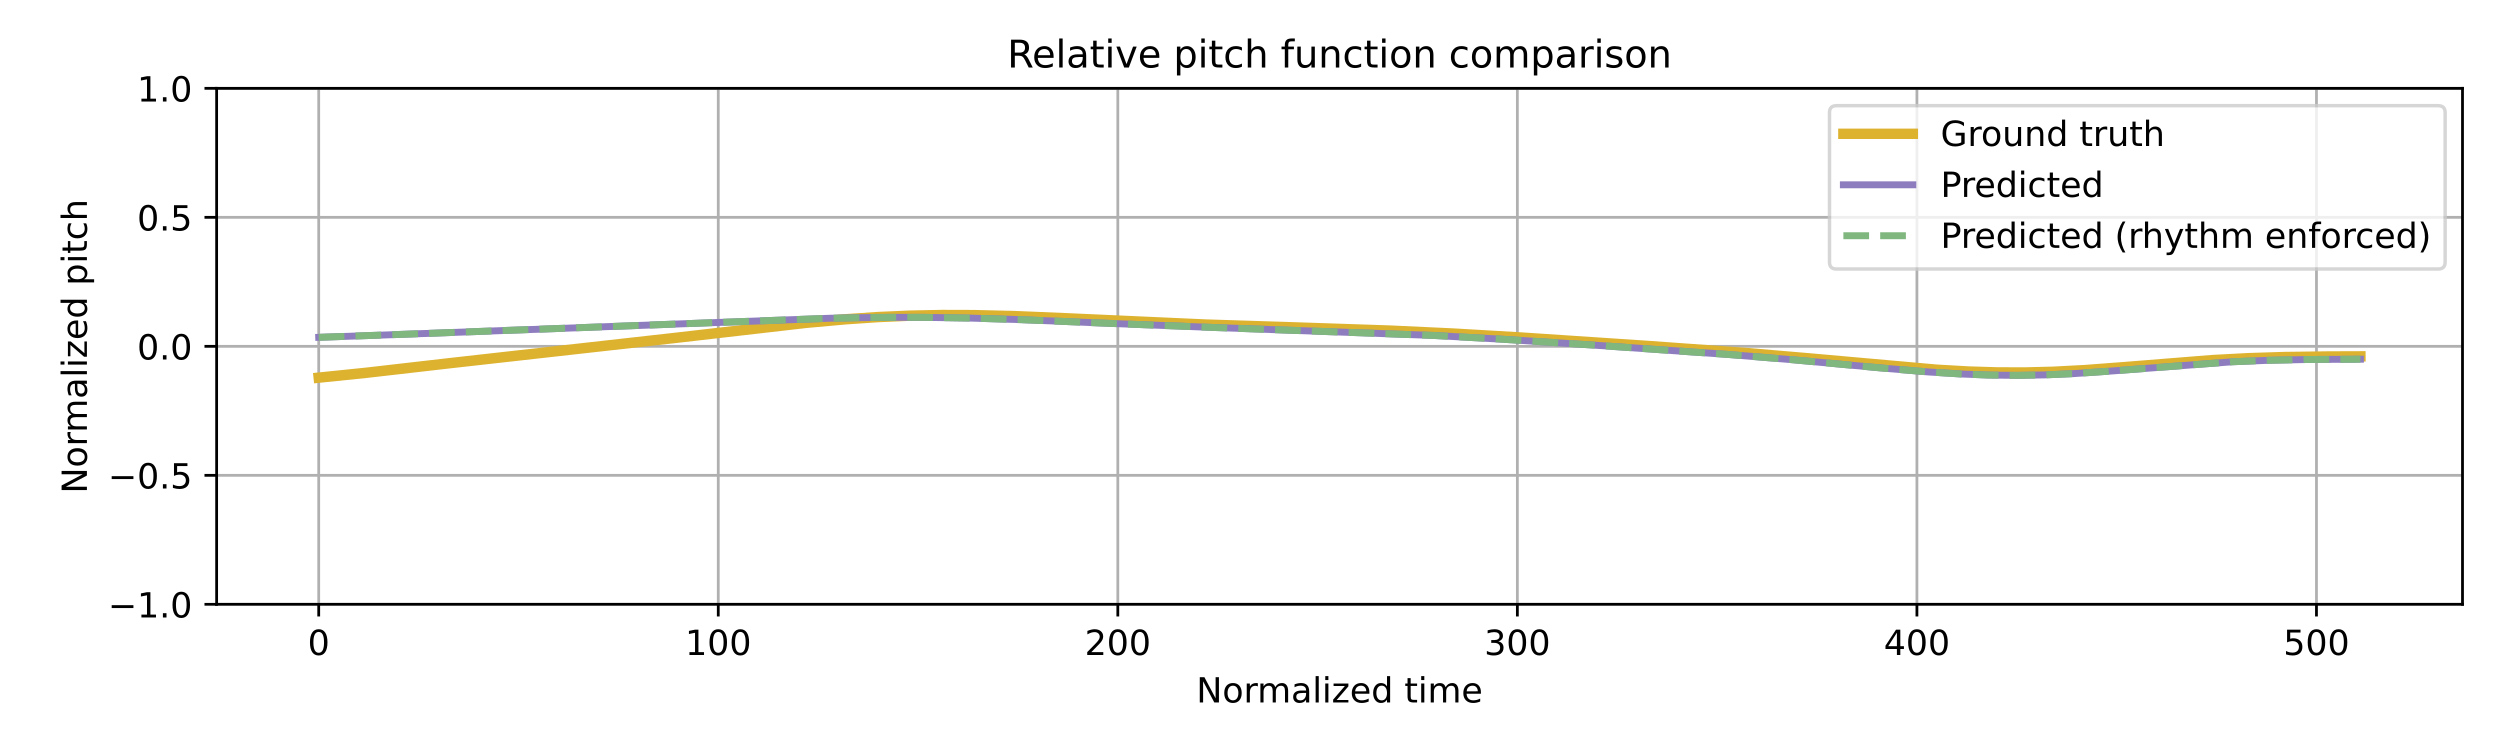
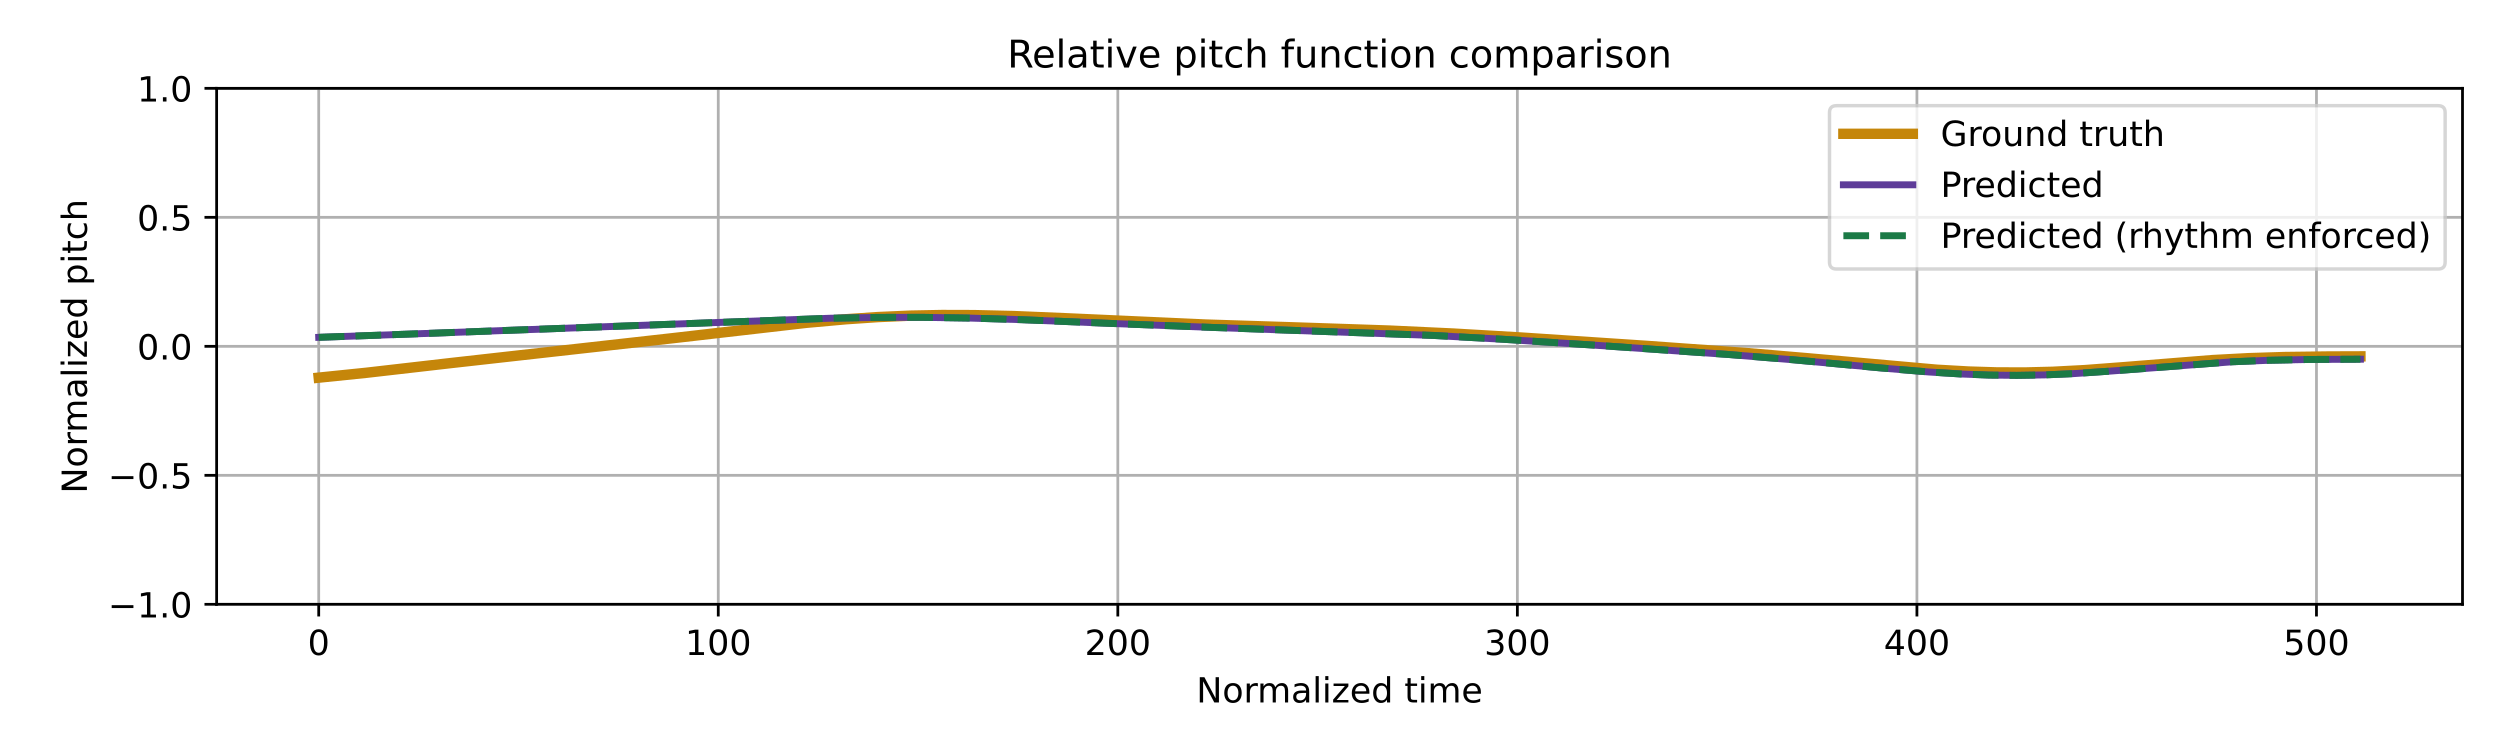
<svg xmlns="http://www.w3.org/2000/svg" xmlns:xlink="http://www.w3.org/1999/xlink" width="720pt" height="216pt" viewBox="0 0 720 216" version="1.1">
  <defs>
    <style type="text/css">*{stroke-linejoin: round; stroke-linecap: butt}</style>
  </defs>
  <g id="figure_1">
    <g id="patch_1">
      <path d="M 0 216  L 720 216  L 720 0  L 0 0  z " style="fill: #ffffff" />
    </g>
    <g id="axes_1">
      <g id="patch_2">
        <path d="M 62.39 174.04  L 709.2 174.04  L 709.2 25.44  L 62.39 25.44  z " style="fill: #ffffff" />
      </g>
      <g id="matplotlib.axis_1">
        <g id="xtick_1">
          <g id="line2d_1">
-             <path d="M 91.79 174.04  L 91.79 25.44  " clip-path="url(#pc1b04caaf4)" style="fill: none; stroke: #b0b0b0; stroke-width: 0.8; stroke-linecap: square" />
+             <path d="M 91.79 174.04  L 91.79 25.44  " clip-path="url(#p43daf2756c)" style="fill: none; stroke: #b0b0b0; stroke-width: 0.8; stroke-linecap: square" />
          </g>
          <g id="line2d_2">
            <defs>
-               <path id="m52f1988e8c" d="M 0 0  L 0 3.5  " style="stroke: #000000; stroke-width: 0.8" />
-             </defs>
-             <g>
-               <use xlink:href="#m52f1988e8c" x="91.79" y="174.04" style="stroke: #000000; stroke-width: 0.8" />
+               <path id="m4ffb3314b1" d="M 0 0  L 0 3.5  " style="stroke: #000000; stroke-width: 0.8" />
+             </defs>
+             <g>
+               <use xlink:href="#m4ffb3314b1" x="91.79" y="174.04" style="stroke: #000000; stroke-width: 0.8" />
            </g>
          </g>
          <g id="text_1">
            <g transform="translate(88.60921 188.6384) scale(0.1 -0.1)">
              <defs>
                <path id="DejaVuSans-30" d="M 2034 4250  Q 1547 4250 1301 3770  Q 1056 3291 1056 2328  Q 1056 1369 1301 889  Q 1547 409 2034 409  Q 2525 409 2770 889  Q 3016 1369 3016 2328  Q 3016 3291 2770 3770  Q 2525 4250 2034 4250  z M 2034 4750  Q 2819 4750 3233 4129  Q 3647 3509 3647 2328  Q 3647 1150 3233 529  Q 2819 -91 2034 -91  Q 1250 -91 836 529  Q 422 1150 422 2328  Q 422 3509 836 4129  Q 1250 4750 2034 4750  z " transform="scale(0.015625)" />
              </defs>
              <use xlink:href="#DejaVuSans-30" />
            </g>
          </g>
        </g>
        <g id="xtick_2">
          <g id="line2d_3">
-             <path d="M 206.861 174.04  L 206.861 25.44  " clip-path="url(#pc1b04caaf4)" style="fill: none; stroke: #b0b0b0; stroke-width: 0.8; stroke-linecap: square" />
+             <path d="M 206.861 174.04  L 206.861 25.44  " clip-path="url(#p43daf2756c)" style="fill: none; stroke: #b0b0b0; stroke-width: 0.8; stroke-linecap: square" />
          </g>
          <g id="line2d_4">
            <g>
-               <use xlink:href="#m52f1988e8c" x="206.861" y="174.04" style="stroke: #000000; stroke-width: 0.8" />
+               <use xlink:href="#m4ffb3314b1" x="206.861" y="174.04" style="stroke: #000000; stroke-width: 0.8" />
            </g>
          </g>
          <g id="text_2">
            <g transform="translate(197.317 188.6384) scale(0.1 -0.1)">
              <defs>
                <path id="DejaVuSans-31" d="M 794 531  L 1825 531  L 1825 4091  L 703 3866  L 703 4441  L 1819 4666  L 2450 4666  L 2450 531  L 3481 531  L 3481 0  L 794 0  L 794 531  z " transform="scale(0.015625)" />
              </defs>
              <use xlink:href="#DejaVuSans-31" />
              <use xlink:href="#DejaVuSans-30" transform="translate(63.62305 0)" />
              <use xlink:href="#DejaVuSans-30" transform="translate(127.2461 0)" />
            </g>
          </g>
        </g>
        <g id="xtick_3">
          <g id="line2d_5">
-             <path d="M 321.931 174.04  L 321.931 25.44  " clip-path="url(#pc1b04caaf4)" style="fill: none; stroke: #b0b0b0; stroke-width: 0.8; stroke-linecap: square" />
+             <path d="M 321.931 174.04  L 321.931 25.44  " clip-path="url(#p43daf2756c)" style="fill: none; stroke: #b0b0b0; stroke-width: 0.8; stroke-linecap: square" />
          </g>
          <g id="line2d_6">
            <g>
-               <use xlink:href="#m52f1988e8c" x="321.931" y="174.04" style="stroke: #000000; stroke-width: 0.8" />
+               <use xlink:href="#m4ffb3314b1" x="321.931" y="174.04" style="stroke: #000000; stroke-width: 0.8" />
            </g>
          </g>
          <g id="text_3">
            <g transform="translate(312.3872 188.6384) scale(0.1 -0.1)">
              <defs>
                <path id="DejaVuSans-32" d="M 1228 531  L 3431 531  L 3431 0  L 469 0  L 469 531  Q 828 903 1448 1529  Q 2069 2156 2228 2338  Q 2531 2678 2651 2914  Q 2772 3150 2772 3378  Q 2772 3750 2511 3984  Q 2250 4219 1831 4219  Q 1534 4219 1204 4116  Q 875 4013 500 3803  L 500 4441  Q 881 4594 1212 4672  Q 1544 4750 1819 4750  Q 2544 4750 2975 4387  Q 3406 4025 3406 3419  Q 3406 3131 3298 2873  Q 3191 2616 2906 2266  Q 2828 2175 2409 1742  Q 1991 1309 1228 531  z " transform="scale(0.015625)" />
              </defs>
              <use xlink:href="#DejaVuSans-32" />
              <use xlink:href="#DejaVuSans-30" transform="translate(63.62305 0)" />
              <use xlink:href="#DejaVuSans-30" transform="translate(127.2461 0)" />
            </g>
          </g>
        </g>
        <g id="xtick_4">
          <g id="line2d_7">
-             <path d="M 437.001 174.04  L 437.001 25.44  " clip-path="url(#pc1b04caaf4)" style="fill: none; stroke: #b0b0b0; stroke-width: 0.8; stroke-linecap: square" />
+             <path d="M 437.001 174.04  L 437.001 25.44  " clip-path="url(#p43daf2756c)" style="fill: none; stroke: #b0b0b0; stroke-width: 0.8; stroke-linecap: square" />
          </g>
          <g id="line2d_8">
            <g>
-               <use xlink:href="#m52f1988e8c" x="437.001" y="174.04" style="stroke: #000000; stroke-width: 0.8" />
+               <use xlink:href="#m4ffb3314b1" x="437.001" y="174.04" style="stroke: #000000; stroke-width: 0.8" />
            </g>
          </g>
          <g id="text_4">
            <g transform="translate(427.4575 188.6384) scale(0.1 -0.1)">
              <defs>
                <path id="DejaVuSans-33" d="M 2597 2516  Q 3050 2419 3304 2112  Q 3559 1806 3559 1356  Q 3559 666 3084 287  Q 2609 -91 1734 -91  Q 1441 -91 1130 -33  Q 819 25 488 141  L 488 750  Q 750 597 1062 519  Q 1375 441 1716 441  Q 2309 441 2620 675  Q 2931 909 2931 1356  Q 2931 1769 2642 2001  Q 2353 2234 1838 2234  L 1294 2234  L 1294 2753  L 1863 2753  Q 2328 2753 2575 2939  Q 2822 3125 2822 3475  Q 2822 3834 2567 4026  Q 2313 4219 1838 4219  Q 1578 4219 1281 4162  Q 984 4106 628 3988  L 628 4550  Q 988 4650 1302 4700  Q 1616 4750 1894 4750  Q 2613 4750 3031 4423  Q 3450 4097 3450 3541  Q 3450 3153 3228 2886  Q 3006 2619 2597 2516  z " transform="scale(0.015625)" />
              </defs>
              <use xlink:href="#DejaVuSans-33" />
              <use xlink:href="#DejaVuSans-30" transform="translate(63.62305 0)" />
              <use xlink:href="#DejaVuSans-30" transform="translate(127.2461 0)" />
            </g>
          </g>
        </g>
        <g id="xtick_5">
          <g id="line2d_9">
-             <path d="M 552.072 174.04  L 552.072 25.44  " clip-path="url(#pc1b04caaf4)" style="fill: none; stroke: #b0b0b0; stroke-width: 0.8; stroke-linecap: square" />
+             <path d="M 552.072 174.04  L 552.072 25.44  " clip-path="url(#p43daf2756c)" style="fill: none; stroke: #b0b0b0; stroke-width: 0.8; stroke-linecap: square" />
          </g>
          <g id="line2d_10">
            <g>
-               <use xlink:href="#m52f1988e8c" x="552.072" y="174.04" style="stroke: #000000; stroke-width: 0.8" />
+               <use xlink:href="#m4ffb3314b1" x="552.072" y="174.04" style="stroke: #000000; stroke-width: 0.8" />
            </g>
          </g>
          <g id="text_5">
            <g transform="translate(542.5278 188.6384) scale(0.1 -0.1)">
              <defs>
                <path id="DejaVuSans-34" d="M 2419 4116  L 825 1625  L 2419 1625  L 2419 4116  z M 2253 4666  L 3047 4666  L 3047 1625  L 3713 1625  L 3713 1100  L 3047 1100  L 3047 0  L 2419 0  L 2419 1100  L 313 1100  L 313 1709  L 2253 4666  z " transform="scale(0.015625)" />
              </defs>
              <use xlink:href="#DejaVuSans-34" />
              <use xlink:href="#DejaVuSans-30" transform="translate(63.62305 0)" />
              <use xlink:href="#DejaVuSans-30" transform="translate(127.2461 0)" />
            </g>
          </g>
        </g>
        <g id="xtick_6">
          <g id="line2d_11">
-             <path d="M 667.142 174.04  L 667.142 25.44  " clip-path="url(#pc1b04caaf4)" style="fill: none; stroke: #b0b0b0; stroke-width: 0.8; stroke-linecap: square" />
+             <path d="M 667.142 174.04  L 667.142 25.44  " clip-path="url(#p43daf2756c)" style="fill: none; stroke: #b0b0b0; stroke-width: 0.8; stroke-linecap: square" />
          </g>
          <g id="line2d_12">
            <g>
-               <use xlink:href="#m52f1988e8c" x="667.142" y="174.04" style="stroke: #000000; stroke-width: 0.8" />
+               <use xlink:href="#m4ffb3314b1" x="667.142" y="174.04" style="stroke: #000000; stroke-width: 0.8" />
            </g>
          </g>
          <g id="text_6">
            <g transform="translate(657.5981 188.6384) scale(0.1 -0.1)">
              <defs>
                <path id="DejaVuSans-35" d="M 691 4666  L 3169 4666  L 3169 4134  L 1269 4134  L 1269 2991  Q 1406 3038 1543 3061  Q 1681 3084 1819 3084  Q 2600 3084 3056 2656  Q 3513 2228 3513 1497  Q 3513 744 3044 326  Q 2575 -91 1722 -91  Q 1428 -91 1123 -41  Q 819 9 494 109  L 494 744  Q 775 591 1075 516  Q 1375 441 1709 441  Q 2250 441 2565 725  Q 2881 1009 2881 1497  Q 2881 1984 2565 2268  Q 2250 2553 1709 2553  Q 1456 2553 1204 2497  Q 953 2441 691 2322  L 691 4666  z " transform="scale(0.015625)" />
              </defs>
              <use xlink:href="#DejaVuSans-35" />
              <use xlink:href="#DejaVuSans-30" transform="translate(63.62305 0)" />
              <use xlink:href="#DejaVuSans-30" transform="translate(127.2461 0)" />
            </g>
          </g>
        </g>
        <g id="text_7">
          <g transform="translate(344.5544 202.3166) scale(0.1 -0.1)">
            <defs>
              <path id="DejaVuSans-4e" d="M 628 4666  L 1478 4666  L 3547 763  L 3547 4666  L 4159 4666  L 4159 0  L 3309 0  L 1241 3903  L 1241 0  L 628 0  L 628 4666  z " transform="scale(0.015625)" />
              <path id="DejaVuSans-6f" d="M 1959 3097  Q 1497 3097 1228 2736  Q 959 2375 959 1747  Q 959 1119 1226 758  Q 1494 397 1959 397  Q 2419 397 2687 759  Q 2956 1122 2956 1747  Q 2956 2369 2687 2733  Q 2419 3097 1959 3097  z M 1959 3584  Q 2709 3584 3137 3096  Q 3566 2609 3566 1747  Q 3566 888 3137 398  Q 2709 -91 1959 -91  Q 1206 -91 779 398  Q 353 888 353 1747  Q 353 2609 779 3096  Q 1206 3584 1959 3584  z " transform="scale(0.015625)" />
              <path id="DejaVuSans-72" d="M 2631 2963  Q 2534 3019 2420 3045  Q 2306 3072 2169 3072  Q 1681 3072 1420 2755  Q 1159 2438 1159 1844  L 1159 0  L 581 0  L 581 3500  L 1159 3500  L 1159 2956  Q 1341 3275 1631 3429  Q 1922 3584 2338 3584  Q 2397 3584 2469 3576  Q 2541 3569 2628 3553  L 2631 2963  z " transform="scale(0.015625)" />
              <path id="DejaVuSans-6d" d="M 3328 2828  Q 3544 3216 3844 3400  Q 4144 3584 4550 3584  Q 5097 3584 5394 3201  Q 5691 2819 5691 2113  L 5691 0  L 5113 0  L 5113 2094  Q 5113 2597 4934 2840  Q 4756 3084 4391 3084  Q 3944 3084 3684 2787  Q 3425 2491 3425 1978  L 3425 0  L 2847 0  L 2847 2094  Q 2847 2600 2669 2842  Q 2491 3084 2119 3084  Q 1678 3084 1418 2786  Q 1159 2488 1159 1978  L 1159 0  L 581 0  L 581 3500  L 1159 3500  L 1159 2956  Q 1356 3278 1631 3431  Q 1906 3584 2284 3584  Q 2666 3584 2933 3390  Q 3200 3197 3328 2828  z " transform="scale(0.015625)" />
              <path id="DejaVuSans-61" d="M 2194 1759  Q 1497 1759 1228 1600  Q 959 1441 959 1056  Q 959 750 1161 570  Q 1363 391 1709 391  Q 2188 391 2477 730  Q 2766 1069 2766 1631  L 2766 1759  L 2194 1759  z M 3341 1997  L 3341 0  L 2766 0  L 2766 531  Q 2569 213 2275 61  Q 1981 -91 1556 -91  Q 1019 -91 701 211  Q 384 513 384 1019  Q 384 1609 779 1909  Q 1175 2209 1959 2209  L 2766 2209  L 2766 2266  Q 2766 2663 2505 2880  Q 2244 3097 1772 3097  Q 1472 3097 1187 3025  Q 903 2953 641 2809  L 641 3341  Q 956 3463 1253 3523  Q 1550 3584 1831 3584  Q 2591 3584 2966 3190  Q 3341 2797 3341 1997  z " transform="scale(0.015625)" />
              <path id="DejaVuSans-6c" d="M 603 4863  L 1178 4863  L 1178 0  L 603 0  L 603 4863  z " transform="scale(0.015625)" />
              <path id="DejaVuSans-69" d="M 603 3500  L 1178 3500  L 1178 0  L 603 0  L 603 3500  z M 603 4863  L 1178 4863  L 1178 4134  L 603 4134  L 603 4863  z " transform="scale(0.015625)" />
              <path id="DejaVuSans-7a" d="M 353 3500  L 3084 3500  L 3084 2975  L 922 459  L 3084 459  L 3084 0  L 275 0  L 275 525  L 2438 3041  L 353 3041  L 353 3500  z " transform="scale(0.015625)" />
              <path id="DejaVuSans-65" d="M 3597 1894  L 3597 1613  L 953 1613  Q 991 1019 1311 708  Q 1631 397 2203 397  Q 2534 397 2845 478  Q 3156 559 3463 722  L 3463 178  Q 3153 47 2828 -22  Q 2503 -91 2169 -91  Q 1331 -91 842 396  Q 353 884 353 1716  Q 353 2575 817 3079  Q 1281 3584 2069 3584  Q 2775 3584 3186 3129  Q 3597 2675 3597 1894  z M 3022 2063  Q 3016 2534 2758 2815  Q 2500 3097 2075 3097  Q 1594 3097 1305 2825  Q 1016 2553 972 2059  L 3022 2063  z " transform="scale(0.015625)" />
              <path id="DejaVuSans-64" d="M 2906 2969  L 2906 4863  L 3481 4863  L 3481 0  L 2906 0  L 2906 525  Q 2725 213 2448 61  Q 2172 -91 1784 -91  Q 1150 -91 751 415  Q 353 922 353 1747  Q 353 2572 751 3078  Q 1150 3584 1784 3584  Q 2172 3584 2448 3432  Q 2725 3281 2906 2969  z M 947 1747  Q 947 1113 1208 752  Q 1469 391 1925 391  Q 2381 391 2643 752  Q 2906 1113 2906 1747  Q 2906 2381 2643 2742  Q 2381 3103 1925 3103  Q 1469 3103 1208 2742  Q 947 2381 947 1747  z " transform="scale(0.015625)" />
              <path id="DejaVuSans-20" transform="scale(0.015625)" />
              <path id="DejaVuSans-74" d="M 1172 4494  L 1172 3500  L 2356 3500  L 2356 3053  L 1172 3053  L 1172 1153  Q 1172 725 1289 603  Q 1406 481 1766 481  L 2356 481  L 2356 0  L 1766 0  Q 1100 0 847 248  Q 594 497 594 1153  L 594 3053  L 172 3053  L 172 3500  L 594 3500  L 594 4494  L 1172 4494  z " transform="scale(0.015625)" />
            </defs>
            <use xlink:href="#DejaVuSans-4e" />
            <use xlink:href="#DejaVuSans-6f" transform="translate(74.80469 0)" />
            <use xlink:href="#DejaVuSans-72" transform="translate(135.9863 0)" />
            <use xlink:href="#DejaVuSans-6d" transform="translate(175.3496 0)" />
            <use xlink:href="#DejaVuSans-61" transform="translate(272.7617 0)" />
            <use xlink:href="#DejaVuSans-6c" transform="translate(334.041 0)" />
            <use xlink:href="#DejaVuSans-69" transform="translate(361.8242 0)" />
            <use xlink:href="#DejaVuSans-7a" transform="translate(389.6074 0)" />
            <use xlink:href="#DejaVuSans-65" transform="translate(442.0977 0)" />
            <use xlink:href="#DejaVuSans-64" transform="translate(503.6211 0)" />
            <use xlink:href="#DejaVuSans-20" transform="translate(567.0977 0)" />
            <use xlink:href="#DejaVuSans-74" transform="translate(598.8848 0)" />
            <use xlink:href="#DejaVuSans-69" transform="translate(638.0938 0)" />
            <use xlink:href="#DejaVuSans-6d" transform="translate(665.877 0)" />
            <use xlink:href="#DejaVuSans-65" transform="translate(763.2891 0)" />
          </g>
        </g>
      </g>
      <g id="matplotlib.axis_2">
        <g id="ytick_1">
          <g id="line2d_13">
-             <path d="M 62.39 174.04  L 709.2 174.04  " clip-path="url(#pc1b04caaf4)" style="fill: none; stroke: #b0b0b0; stroke-width: 0.8; stroke-linecap: square" />
+             <path d="M 62.39 174.04  L 709.2 174.04  " clip-path="url(#p43daf2756c)" style="fill: none; stroke: #b0b0b0; stroke-width: 0.8; stroke-linecap: square" />
          </g>
          <g id="line2d_14">
            <defs>
-               <path id="m91f0debd7c" d="M 0 0  L -3.5 0  " style="stroke: #000000; stroke-width: 0.8" />
-             </defs>
-             <g>
-               <use xlink:href="#m91f0debd7c" x="62.39" y="174.04" style="stroke: #000000; stroke-width: 0.8" />
+               <path id="m911efd592d" d="M 0 0  L -3.5 0  " style="stroke: #000000; stroke-width: 0.8" />
+             </defs>
+             <g>
+               <use xlink:href="#m911efd592d" x="62.39" y="174.04" style="stroke: #000000; stroke-width: 0.8" />
            </g>
          </g>
          <g id="text_8">
            <g transform="translate(31.10719 177.8392) scale(0.1 -0.1)">
              <defs>
                <path id="DejaVuSans-2212" d="M 678 2272  L 4684 2272  L 4684 1741  L 678 1741  L 678 2272  z " transform="scale(0.015625)" />
                <path id="DejaVuSans-2e" d="M 684 794  L 1344 794  L 1344 0  L 684 0  L 684 794  z " transform="scale(0.015625)" />
              </defs>
              <use xlink:href="#DejaVuSans-2212" />
              <use xlink:href="#DejaVuSans-31" transform="translate(83.78906 0)" />
              <use xlink:href="#DejaVuSans-2e" transform="translate(147.4121 0)" />
              <use xlink:href="#DejaVuSans-30" transform="translate(179.1992 0)" />
            </g>
          </g>
        </g>
        <g id="ytick_2">
          <g id="line2d_15">
-             <path d="M 62.39 136.89  L 709.2 136.89  " clip-path="url(#pc1b04caaf4)" style="fill: none; stroke: #b0b0b0; stroke-width: 0.8; stroke-linecap: square" />
+             <path d="M 62.39 136.89  L 709.2 136.89  " clip-path="url(#p43daf2756c)" style="fill: none; stroke: #b0b0b0; stroke-width: 0.8; stroke-linecap: square" />
          </g>
          <g id="line2d_16">
            <g>
-               <use xlink:href="#m91f0debd7c" x="62.39" y="136.89" style="stroke: #000000; stroke-width: 0.8" />
+               <use xlink:href="#m911efd592d" x="62.39" y="136.89" style="stroke: #000000; stroke-width: 0.8" />
            </g>
          </g>
          <g id="text_9">
            <g transform="translate(31.10719 140.6892) scale(0.1 -0.1)">
              <use xlink:href="#DejaVuSans-2212" />
              <use xlink:href="#DejaVuSans-30" transform="translate(83.78906 0)" />
              <use xlink:href="#DejaVuSans-2e" transform="translate(147.4121 0)" />
              <use xlink:href="#DejaVuSans-35" transform="translate(179.1992 0)" />
            </g>
          </g>
        </g>
        <g id="ytick_3">
          <g id="line2d_17">
-             <path d="M 62.39 99.74  L 709.2 99.74  " clip-path="url(#pc1b04caaf4)" style="fill: none; stroke: #b0b0b0; stroke-width: 0.8; stroke-linecap: square" />
+             <path d="M 62.39 99.74  L 709.2 99.74  " clip-path="url(#p43daf2756c)" style="fill: none; stroke: #b0b0b0; stroke-width: 0.8; stroke-linecap: square" />
          </g>
          <g id="line2d_18">
            <g>
-               <use xlink:href="#m91f0debd7c" x="62.39" y="99.74" style="stroke: #000000; stroke-width: 0.8" />
+               <use xlink:href="#m911efd592d" x="62.39" y="99.74" style="stroke: #000000; stroke-width: 0.8" />
            </g>
          </g>
          <g id="text_10">
            <g transform="translate(39.48687 103.5392) scale(0.1 -0.1)">
              <use xlink:href="#DejaVuSans-30" />
              <use xlink:href="#DejaVuSans-2e" transform="translate(63.62305 0)" />
              <use xlink:href="#DejaVuSans-30" transform="translate(95.41016 0)" />
            </g>
          </g>
        </g>
        <g id="ytick_4">
          <g id="line2d_19">
-             <path d="M 62.39 62.59  L 709.2 62.59  " clip-path="url(#pc1b04caaf4)" style="fill: none; stroke: #b0b0b0; stroke-width: 0.8; stroke-linecap: square" />
+             <path d="M 62.39 62.59  L 709.2 62.59  " clip-path="url(#p43daf2756c)" style="fill: none; stroke: #b0b0b0; stroke-width: 0.8; stroke-linecap: square" />
          </g>
          <g id="line2d_20">
            <g>
-               <use xlink:href="#m91f0debd7c" x="62.39" y="62.59" style="stroke: #000000; stroke-width: 0.8" />
+               <use xlink:href="#m911efd592d" x="62.39" y="62.59" style="stroke: #000000; stroke-width: 0.8" />
            </g>
          </g>
          <g id="text_11">
            <g transform="translate(39.48687 66.38922) scale(0.1 -0.1)">
              <use xlink:href="#DejaVuSans-30" />
              <use xlink:href="#DejaVuSans-2e" transform="translate(63.62305 0)" />
              <use xlink:href="#DejaVuSans-35" transform="translate(95.41016 0)" />
            </g>
          </g>
        </g>
        <g id="ytick_5">
          <g id="line2d_21">
-             <path d="M 62.39 25.44  L 709.2 25.44  " clip-path="url(#pc1b04caaf4)" style="fill: none; stroke: #b0b0b0; stroke-width: 0.8; stroke-linecap: square" />
+             <path d="M 62.39 25.44  L 709.2 25.44  " clip-path="url(#p43daf2756c)" style="fill: none; stroke: #b0b0b0; stroke-width: 0.8; stroke-linecap: square" />
          </g>
          <g id="line2d_22">
            <g>
-               <use xlink:href="#m91f0debd7c" x="62.39" y="25.44" style="stroke: #000000; stroke-width: 0.8" />
+               <use xlink:href="#m911efd592d" x="62.39" y="25.44" style="stroke: #000000; stroke-width: 0.8" />
            </g>
          </g>
          <g id="text_12">
            <g transform="translate(39.48687 29.23922) scale(0.1 -0.1)">
              <use xlink:href="#DejaVuSans-31" />
              <use xlink:href="#DejaVuSans-2e" transform="translate(63.62305 0)" />
              <use xlink:href="#DejaVuSans-30" transform="translate(95.41016 0)" />
            </g>
          </g>
        </g>
        <g id="text_13">
          <g transform="translate(25.0275 142.1259) rotate(-90) scale(0.1 -0.1)">
            <defs>
              <path id="DejaVuSans-70" d="M 1159 525  L 1159 -1331  L 581 -1331  L 581 3500  L 1159 3500  L 1159 2969  Q 1341 3281 1617 3432  Q 1894 3584 2278 3584  Q 2916 3584 3314 3078  Q 3713 2572 3713 1747  Q 3713 922 3314 415  Q 2916 -91 2278 -91  Q 1894 -91 1617 61  Q 1341 213 1159 525  z M 3116 1747  Q 3116 2381 2855 2742  Q 2594 3103 2138 3103  Q 1681 3103 1420 2742  Q 1159 2381 1159 1747  Q 1159 1113 1420 752  Q 1681 391 2138 391  Q 2594 391 2855 752  Q 3116 1113 3116 1747  z " transform="scale(0.015625)" />
              <path id="DejaVuSans-63" d="M 3122 3366  L 3122 2828  Q 2878 2963 2633 3030  Q 2388 3097 2138 3097  Q 1578 3097 1268 2742  Q 959 2388 959 1747  Q 959 1106 1268 751  Q 1578 397 2138 397  Q 2388 397 2633 464  Q 2878 531 3122 666  L 3122 134  Q 2881 22 2623 -34  Q 2366 -91 2075 -91  Q 1284 -91 818 406  Q 353 903 353 1747  Q 353 2603 823 3093  Q 1294 3584 2113 3584  Q 2378 3584 2631 3529  Q 2884 3475 3122 3366  z " transform="scale(0.015625)" />
              <path id="DejaVuSans-68" d="M 3513 2113  L 3513 0  L 2938 0  L 2938 2094  Q 2938 2591 2744 2837  Q 2550 3084 2163 3084  Q 1697 3084 1428 2787  Q 1159 2491 1159 1978  L 1159 0  L 581 0  L 581 4863  L 1159 4863  L 1159 2956  Q 1366 3272 1645 3428  Q 1925 3584 2291 3584  Q 2894 3584 3203 3211  Q 3513 2838 3513 2113  z " transform="scale(0.015625)" />
            </defs>
            <use xlink:href="#DejaVuSans-4e" />
            <use xlink:href="#DejaVuSans-6f" transform="translate(74.80469 0)" />
            <use xlink:href="#DejaVuSans-72" transform="translate(135.9863 0)" />
            <use xlink:href="#DejaVuSans-6d" transform="translate(175.3496 0)" />
            <use xlink:href="#DejaVuSans-61" transform="translate(272.7617 0)" />
            <use xlink:href="#DejaVuSans-6c" transform="translate(334.041 0)" />
            <use xlink:href="#DejaVuSans-69" transform="translate(361.8242 0)" />
            <use xlink:href="#DejaVuSans-7a" transform="translate(389.6074 0)" />
            <use xlink:href="#DejaVuSans-65" transform="translate(442.0977 0)" />
            <use xlink:href="#DejaVuSans-64" transform="translate(503.6211 0)" />
            <use xlink:href="#DejaVuSans-20" transform="translate(567.0977 0)" />
            <use xlink:href="#DejaVuSans-70" transform="translate(598.8848 0)" />
            <use xlink:href="#DejaVuSans-69" transform="translate(662.3613 0)" />
            <use xlink:href="#DejaVuSans-74" transform="translate(690.1445 0)" />
            <use xlink:href="#DejaVuSans-63" transform="translate(729.3535 0)" />
            <use xlink:href="#DejaVuSans-68" transform="translate(784.334 0)" />
          </g>
        </g>
      </g>
      <g id="line2d_23">
-         <path d="M 91.79 108.765  L 105.599 107.347  L 129.764 104.571  L 159.682 101.214  L 194.203 97.345  L 232.176 92.972  L 243.683 91.937  L 252.889 91.316  L 262.094 90.91  L 271.3 90.728  L 280.506 90.755  L 292.013 91.032  L 306.972 91.656  L 347.246 93.471  L 372.562 94.277  L 400.179 95.207  L 418.59 96.065  L 438.152 97.211  L 473.824 99.583  L 502.591 101.648  L 521.003 103.21  L 557.825 106.48  L 567.031 107.003  L 575.086 107.252  L 583.141 107.278  L 591.195 107.076  L 600.401 106.595  L 611.908 105.725  L 637.224 103.705  L 647.58 103.156  L 657.936 102.83  L 670.594 102.666  L 679.8 102.635  L 679.8 102.635  " clip-path="url(#pc1b04caaf4)" style="fill: none; stroke: #ddb22f; stroke-width: 3; stroke-linecap: square" />
+         <path d="M 91.79 108.765  L 105.599 107.347  L 129.764 104.571  L 159.682 101.214  L 194.203 97.345  L 232.176 92.972  L 243.683 91.937  L 252.889 91.316  L 262.094 90.91  L 271.3 90.728  L 280.506 90.755  L 292.013 91.032  L 306.972 91.656  L 347.246 93.471  L 372.562 94.277  L 400.179 95.207  L 418.59 96.065  L 438.152 97.211  L 473.824 99.583  L 502.591 101.648  L 521.003 103.21  L 557.825 106.48  L 567.031 107.003  L 575.086 107.252  L 583.141 107.278  L 591.195 107.076  L 600.401 106.595  L 611.908 105.725  L 637.224 103.705  L 647.58 103.156  L 657.936 102.83  L 670.594 102.666  L 679.8 102.635  L 679.8 102.635  " clip-path="url(#p43daf2756c)" style="fill: none; stroke: #c5860a; stroke-width: 3; stroke-linecap: square" />
      </g>
      <g id="line2d_24">
-         <path d="M 91.79 97.152  L 117.106 96.243  L 239.08 91.654  L 252.889 91.406  L 265.547 91.389  L 279.355 91.608  L 294.314 92.074  L 319.63 93.133  L 349.548 94.314  L 412.837 96.608  L 432.398 97.68  L 458.865 99.383  L 497.989 102.106  L 516.4 103.615  L 541.715 105.97  L 555.524 107.133  L 564.729 107.709  L 572.784 108.018  L 580.839 108.109  L 588.894 107.971  L 596.949 107.618  L 607.305 106.913  L 642.977 104.188  L 653.333 103.765  L 664.84 103.532  L 679.8 103.451  L 679.8 103.451  " clip-path="url(#pc1b04caaf4)" style="fill: none; stroke: #8e7dbe; stroke-width: 2; stroke-linecap: square" />
+         <path d="M 91.79 97.152  L 117.106 96.243  L 239.08 91.654  L 252.889 91.406  L 265.547 91.389  L 279.355 91.608  L 294.314 92.074  L 319.63 93.133  L 349.548 94.314  L 412.837 96.608  L 432.398 97.68  L 458.865 99.383  L 497.989 102.106  L 516.4 103.615  L 541.715 105.97  L 555.524 107.133  L 564.729 107.709  L 572.784 108.018  L 580.839 108.109  L 588.894 107.971  L 596.949 107.618  L 607.305 106.913  L 642.977 104.188  L 653.333 103.765  L 664.84 103.532  L 679.8 103.451  L 679.8 103.451  " clip-path="url(#p43daf2756c)" style="fill: none; stroke: #5e3c99; stroke-width: 2; stroke-linecap: square" />
      </g>
      <g id="line2d_25">
-         <path d="M 91.79 97.152  L 117.106 96.243  L 239.08 91.654  L 252.889 91.406  L 265.547 91.389  L 279.355 91.608  L 294.314 92.074  L 319.63 93.133  L 349.548 94.314  L 412.837 96.608  L 432.398 97.68  L 458.865 99.383  L 497.989 102.106  L 516.4 103.615  L 541.715 105.97  L 555.524 107.133  L 564.729 107.709  L 572.784 108.018  L 580.839 108.109  L 588.894 107.971  L 596.949 107.618  L 607.305 106.913  L 642.977 104.188  L 653.333 103.765  L 664.84 103.532  L 679.8 103.451  L 679.8 103.451  " clip-path="url(#pc1b04caaf4)" style="fill: none; stroke-dasharray: 7.4,3.2; stroke-dashoffset: 0; stroke: #7fb77e; stroke-width: 2" />
+         <path d="M 91.79 97.152  L 117.106 96.243  L 239.08 91.654  L 252.889 91.406  L 265.547 91.389  L 279.355 91.608  L 294.314 92.074  L 319.63 93.133  L 349.548 94.314  L 412.837 96.608  L 432.398 97.68  L 458.865 99.383  L 497.989 102.106  L 516.4 103.615  L 541.715 105.97  L 555.524 107.133  L 564.729 107.709  L 572.784 108.018  L 580.839 108.109  L 588.894 107.971  L 596.949 107.618  L 607.305 106.913  L 642.977 104.188  L 653.333 103.765  L 664.84 103.532  L 679.8 103.451  L 679.8 103.451  " clip-path="url(#p43daf2756c)" style="fill: none; stroke-dasharray: 7.4,3.2; stroke-dashoffset: 0; stroke: #1b7a46; stroke-width: 2" />
      </g>
      <g id="patch_3">
        <path d="M 62.39 174.04  L 62.39 25.44  " style="fill: none; stroke: #000000; stroke-width: 0.8; stroke-linejoin: miter; stroke-linecap: square" />
      </g>
      <g id="patch_4">
        <path d="M 709.2 174.04  L 709.2 25.44  " style="fill: none; stroke: #000000; stroke-width: 0.8; stroke-linejoin: miter; stroke-linecap: square" />
      </g>
      <g id="patch_5">
        <path d="M 62.39 174.04  L 709.2 174.04  " style="fill: none; stroke: #000000; stroke-width: 0.8; stroke-linejoin: miter; stroke-linecap: square" />
      </g>
      <g id="patch_6">
        <path d="M 62.39 25.44  L 709.2 25.44  " style="fill: none; stroke: #000000; stroke-width: 0.8; stroke-linejoin: miter; stroke-linecap: square" />
      </g>
      <g id="text_14">
        <g transform="translate(290.1045 19.44) scale(0.11 -0.11)">
          <defs>
            <path id="DejaVuSans-52" d="M 2841 2188  Q 3044 2119 3236 1894  Q 3428 1669 3622 1275  L 4263 0  L 3584 0  L 2988 1197  Q 2756 1666 2539 1819  Q 2322 1972 1947 1972  L 1259 1972  L 1259 0  L 628 0  L 628 4666  L 2053 4666  Q 2853 4666 3247 4331  Q 3641 3997 3641 3322  Q 3641 2881 3436 2590  Q 3231 2300 2841 2188  z M 1259 4147  L 1259 2491  L 2053 2491  Q 2509 2491 2742 2702  Q 2975 2913 2975 3322  Q 2975 3731 2742 3939  Q 2509 4147 2053 4147  L 1259 4147  z " transform="scale(0.015625)" />
            <path id="DejaVuSans-76" d="M 191 3500  L 800 3500  L 1894 563  L 2988 3500  L 3597 3500  L 2284 0  L 1503 0  L 191 3500  z " transform="scale(0.015625)" />
            <path id="DejaVuSans-66" d="M 2375 4863  L 2375 4384  L 1825 4384  Q 1516 4384 1395 4259  Q 1275 4134 1275 3809  L 1275 3500  L 2222 3500  L 2222 3053  L 1275 3053  L 1275 0  L 697 0  L 697 3053  L 147 3053  L 147 3500  L 697 3500  L 697 3744  Q 697 4328 969 4595  Q 1241 4863 1831 4863  L 2375 4863  z " transform="scale(0.015625)" />
            <path id="DejaVuSans-75" d="M 544 1381  L 544 3500  L 1119 3500  L 1119 1403  Q 1119 906 1312 657  Q 1506 409 1894 409  Q 2359 409 2629 706  Q 2900 1003 2900 1516  L 2900 3500  L 3475 3500  L 3475 0  L 2900 0  L 2900 538  Q 2691 219 2414 64  Q 2138 -91 1772 -91  Q 1169 -91 856 284  Q 544 659 544 1381  z M 1991 3584  L 1991 3584  z " transform="scale(0.015625)" />
            <path id="DejaVuSans-6e" d="M 3513 2113  L 3513 0  L 2938 0  L 2938 2094  Q 2938 2591 2744 2837  Q 2550 3084 2163 3084  Q 1697 3084 1428 2787  Q 1159 2491 1159 1978  L 1159 0  L 581 0  L 581 3500  L 1159 3500  L 1159 2956  Q 1366 3272 1645 3428  Q 1925 3584 2291 3584  Q 2894 3584 3203 3211  Q 3513 2838 3513 2113  z " transform="scale(0.015625)" />
            <path id="DejaVuSans-73" d="M 2834 3397  L 2834 2853  Q 2591 2978 2328 3040  Q 2066 3103 1784 3103  Q 1356 3103 1142 2972  Q 928 2841 928 2578  Q 928 2378 1081 2264  Q 1234 2150 1697 2047  L 1894 2003  Q 2506 1872 2764 1633  Q 3022 1394 3022 966  Q 3022 478 2636 193  Q 2250 -91 1575 -91  Q 1294 -91 989 -36  Q 684 19 347 128  L 347 722  Q 666 556 975 473  Q 1284 391 1588 391  Q 1994 391 2212 530  Q 2431 669 2431 922  Q 2431 1156 2273 1281  Q 2116 1406 1581 1522  L 1381 1569  Q 847 1681 609 1914  Q 372 2147 372 2553  Q 372 3047 722 3315  Q 1072 3584 1716 3584  Q 2034 3584 2315 3537  Q 2597 3491 2834 3397  z " transform="scale(0.015625)" />
          </defs>
          <use xlink:href="#DejaVuSans-52" />
          <use xlink:href="#DejaVuSans-65" transform="translate(64.98242 0)" />
          <use xlink:href="#DejaVuSans-6c" transform="translate(126.5059 0)" />
          <use xlink:href="#DejaVuSans-61" transform="translate(154.2891 0)" />
          <use xlink:href="#DejaVuSans-74" transform="translate(215.5684 0)" />
          <use xlink:href="#DejaVuSans-69" transform="translate(254.7773 0)" />
          <use xlink:href="#DejaVuSans-76" transform="translate(282.5605 0)" />
          <use xlink:href="#DejaVuSans-65" transform="translate(341.7402 0)" />
          <use xlink:href="#DejaVuSans-20" transform="translate(403.2637 0)" />
          <use xlink:href="#DejaVuSans-70" transform="translate(435.0508 0)" />
          <use xlink:href="#DejaVuSans-69" transform="translate(498.5273 0)" />
          <use xlink:href="#DejaVuSans-74" transform="translate(526.3105 0)" />
          <use xlink:href="#DejaVuSans-63" transform="translate(565.5195 0)" />
          <use xlink:href="#DejaVuSans-68" transform="translate(620.5 0)" />
          <use xlink:href="#DejaVuSans-20" transform="translate(683.8789 0)" />
          <use xlink:href="#DejaVuSans-66" transform="translate(715.666 0)" />
          <use xlink:href="#DejaVuSans-75" transform="translate(750.8711 0)" />
          <use xlink:href="#DejaVuSans-6e" transform="translate(814.25 0)" />
          <use xlink:href="#DejaVuSans-63" transform="translate(877.6289 0)" />
          <use xlink:href="#DejaVuSans-74" transform="translate(932.6094 0)" />
          <use xlink:href="#DejaVuSans-69" transform="translate(971.8184 0)" />
          <use xlink:href="#DejaVuSans-6f" transform="translate(999.6016 0)" />
          <use xlink:href="#DejaVuSans-6e" transform="translate(1060.783 0)" />
          <use xlink:href="#DejaVuSans-20" transform="translate(1124.162 0)" />
          <use xlink:href="#DejaVuSans-63" transform="translate(1155.949 0)" />
          <use xlink:href="#DejaVuSans-6f" transform="translate(1210.93 0)" />
          <use xlink:href="#DejaVuSans-6d" transform="translate(1272.111 0)" />
          <use xlink:href="#DejaVuSans-70" transform="translate(1369.523 0)" />
          <use xlink:href="#DejaVuSans-61" transform="translate(1433 0)" />
          <use xlink:href="#DejaVuSans-72" transform="translate(1494.279 0)" />
          <use xlink:href="#DejaVuSans-69" transform="translate(1535.393 0)" />
          <use xlink:href="#DejaVuSans-73" transform="translate(1563.176 0)" />
          <use xlink:href="#DejaVuSans-6f" transform="translate(1615.275 0)" />
          <use xlink:href="#DejaVuSans-6e" transform="translate(1676.457 0)" />
        </g>
      </g>
      <g id="legend_1">
        <g id="patch_7">
          <path d="M 528.894 77.474  L 702.2 77.474  Q 704.2 77.474 704.2 75.474  L 704.2 32.44  Q 704.2 30.44 702.2 30.44  L 528.894 30.44  Q 526.894 30.44 526.894 32.44  L 526.894 75.474  Q 526.894 77.474 528.894 77.474  z " style="fill: #ffffff; opacity: 0.8; stroke: #cccccc; stroke-linejoin: miter" />
        </g>
        <g id="line2d_26">
-           <path d="M 530.894 38.538  L 540.894 38.538  L 550.894 38.538  " style="fill: none; stroke: #ddb22f; stroke-width: 3; stroke-linecap: square" />
+           <path d="M 530.894 38.538  L 540.894 38.538  L 550.894 38.538  " style="fill: none; stroke: #c5860a; stroke-width: 3; stroke-linecap: square" />
        </g>
        <g id="text_15">
          <g transform="translate(558.8937 42.03844) scale(0.1 -0.1)">
            <defs>
              <path id="DejaVuSans-47" d="M 3809 666  L 3809 1919  L 2778 1919  L 2778 2438  L 4434 2438  L 4434 434  Q 4069 175 3628 42  Q 3188 -91 2688 -91  Q 1594 -91 976 548  Q 359 1188 359 2328  Q 359 3472 976 4111  Q 1594 4750 2688 4750  Q 3144 4750 3555 4637  Q 3966 4525 4313 4306  L 4313 3634  Q 3963 3931 3569 4081  Q 3175 4231 2741 4231  Q 1884 4231 1454 3753  Q 1025 3275 1025 2328  Q 1025 1384 1454 906  Q 1884 428 2741 428  Q 3075 428 3337 486  Q 3600 544 3809 666  z " transform="scale(0.015625)" />
            </defs>
            <use xlink:href="#DejaVuSans-47" />
            <use xlink:href="#DejaVuSans-72" transform="translate(77.49023 0)" />
            <use xlink:href="#DejaVuSans-6f" transform="translate(116.3535 0)" />
            <use xlink:href="#DejaVuSans-75" transform="translate(177.5352 0)" />
            <use xlink:href="#DejaVuSans-6e" transform="translate(240.9141 0)" />
            <use xlink:href="#DejaVuSans-64" transform="translate(304.293 0)" />
            <use xlink:href="#DejaVuSans-20" transform="translate(367.7695 0)" />
            <use xlink:href="#DejaVuSans-74" transform="translate(399.5566 0)" />
            <use xlink:href="#DejaVuSans-72" transform="translate(438.7656 0)" />
            <use xlink:href="#DejaVuSans-75" transform="translate(479.8789 0)" />
            <use xlink:href="#DejaVuSans-74" transform="translate(543.2578 0)" />
            <use xlink:href="#DejaVuSans-68" transform="translate(582.4668 0)" />
          </g>
        </g>
        <g id="line2d_27">
-           <path d="M 530.894 53.217  L 540.894 53.217  L 550.894 53.217  " style="fill: none; stroke: #8e7dbe; stroke-width: 2; stroke-linecap: square" />
+           <path d="M 530.894 53.217  L 540.894 53.217  L 550.894 53.217  " style="fill: none; stroke: #5e3c99; stroke-width: 2; stroke-linecap: square" />
        </g>
        <g id="text_16">
          <g transform="translate(558.8937 56.71656) scale(0.1 -0.1)">
            <defs>
              <path id="DejaVuSans-50" d="M 1259 4147  L 1259 2394  L 2053 2394  Q 2494 2394 2734 2622  Q 2975 2850 2975 3272  Q 2975 3691 2734 3919  Q 2494 4147 2053 4147  L 1259 4147  z M 628 4666  L 2053 4666  Q 2838 4666 3239 4311  Q 3641 3956 3641 3272  Q 3641 2581 3239 2228  Q 2838 1875 2053 1875  L 1259 1875  L 1259 0  L 628 0  L 628 4666  z " transform="scale(0.015625)" />
            </defs>
            <use xlink:href="#DejaVuSans-50" />
            <use xlink:href="#DejaVuSans-72" transform="translate(58.55273 0)" />
            <use xlink:href="#DejaVuSans-65" transform="translate(97.41602 0)" />
            <use xlink:href="#DejaVuSans-64" transform="translate(158.9395 0)" />
            <use xlink:href="#DejaVuSans-69" transform="translate(222.416 0)" />
            <use xlink:href="#DejaVuSans-63" transform="translate(250.1992 0)" />
            <use xlink:href="#DejaVuSans-74" transform="translate(305.1797 0)" />
            <use xlink:href="#DejaVuSans-65" transform="translate(344.3887 0)" />
            <use xlink:href="#DejaVuSans-64" transform="translate(405.9121 0)" />
          </g>
        </g>
        <g id="line2d_28">
-           <path d="M 530.894 67.895  L 540.894 67.895  L 550.894 67.895  " style="fill: none; stroke-dasharray: 7.4,3.2; stroke-dashoffset: 0; stroke: #7fb77e; stroke-width: 2" />
+           <path d="M 530.894 67.895  L 540.894 67.895  L 550.894 67.895  " style="fill: none; stroke-dasharray: 7.4,3.2; stroke-dashoffset: 0; stroke: #1b7a46; stroke-width: 2" />
        </g>
        <g id="text_17">
          <g transform="translate(558.8937 71.39469) scale(0.1 -0.1)">
            <defs>
              <path id="DejaVuSans-28" d="M 1984 4856  Q 1566 4138 1362 3434  Q 1159 2731 1159 2009  Q 1159 1288 1364 580  Q 1569 -128 1984 -844  L 1484 -844  Q 1016 -109 783 600  Q 550 1309 550 2009  Q 550 2706 781 3412  Q 1013 4119 1484 4856  L 1984 4856  z " transform="scale(0.015625)" />
              <path id="DejaVuSans-79" d="M 2059 -325  Q 1816 -950 1584 -1140  Q 1353 -1331 966 -1331  L 506 -1331  L 506 -850  L 844 -850  Q 1081 -850 1212 -737  Q 1344 -625 1503 -206  L 1606 56  L 191 3500  L 800 3500  L 1894 763  L 2988 3500  L 3597 3500  L 2059 -325  z " transform="scale(0.015625)" />
              <path id="DejaVuSans-29" d="M 513 4856  L 1013 4856  Q 1481 4119 1714 3412  Q 1947 2706 1947 2009  Q 1947 1309 1714 600  Q 1481 -109 1013 -844  L 513 -844  Q 928 -128 1133 580  Q 1338 1288 1338 2009  Q 1338 2731 1133 3434  Q 928 4138 513 4856  z " transform="scale(0.015625)" />
            </defs>
            <use xlink:href="#DejaVuSans-50" />
            <use xlink:href="#DejaVuSans-72" transform="translate(58.55273 0)" />
            <use xlink:href="#DejaVuSans-65" transform="translate(97.41602 0)" />
            <use xlink:href="#DejaVuSans-64" transform="translate(158.9395 0)" />
            <use xlink:href="#DejaVuSans-69" transform="translate(222.416 0)" />
            <use xlink:href="#DejaVuSans-63" transform="translate(250.1992 0)" />
            <use xlink:href="#DejaVuSans-74" transform="translate(305.1797 0)" />
            <use xlink:href="#DejaVuSans-65" transform="translate(344.3887 0)" />
            <use xlink:href="#DejaVuSans-64" transform="translate(405.9121 0)" />
            <use xlink:href="#DejaVuSans-20" transform="translate(469.3887 0)" />
            <use xlink:href="#DejaVuSans-28" transform="translate(501.1758 0)" />
            <use xlink:href="#DejaVuSans-72" transform="translate(540.1895 0)" />
            <use xlink:href="#DejaVuSans-68" transform="translate(579.5527 0)" />
            <use xlink:href="#DejaVuSans-79" transform="translate(642.9316 0)" />
            <use xlink:href="#DejaVuSans-74" transform="translate(702.1113 0)" />
            <use xlink:href="#DejaVuSans-68" transform="translate(741.3203 0)" />
            <use xlink:href="#DejaVuSans-6d" transform="translate(804.6992 0)" />
            <use xlink:href="#DejaVuSans-20" transform="translate(902.1113 0)" />
            <use xlink:href="#DejaVuSans-65" transform="translate(933.8984 0)" />
            <use xlink:href="#DejaVuSans-6e" transform="translate(995.4219 0)" />
            <use xlink:href="#DejaVuSans-66" transform="translate(1058.801 0)" />
            <use xlink:href="#DejaVuSans-6f" transform="translate(1094.006 0)" />
            <use xlink:href="#DejaVuSans-72" transform="translate(1155.188 0)" />
            <use xlink:href="#DejaVuSans-63" transform="translate(1194.051 0)" />
            <use xlink:href="#DejaVuSans-65" transform="translate(1249.031 0)" />
            <use xlink:href="#DejaVuSans-64" transform="translate(1310.555 0)" />
            <use xlink:href="#DejaVuSans-29" transform="translate(1374.031 0)" />
          </g>
        </g>
      </g>
    </g>
  </g>
  <defs>
-     <clipPath id="pc1b04caaf4">
+     <clipPath id="p43daf2756c">
      <rect x="62.39" y="25.44" width="646.81" height="148.6" />
    </clipPath>
  </defs>
</svg>
